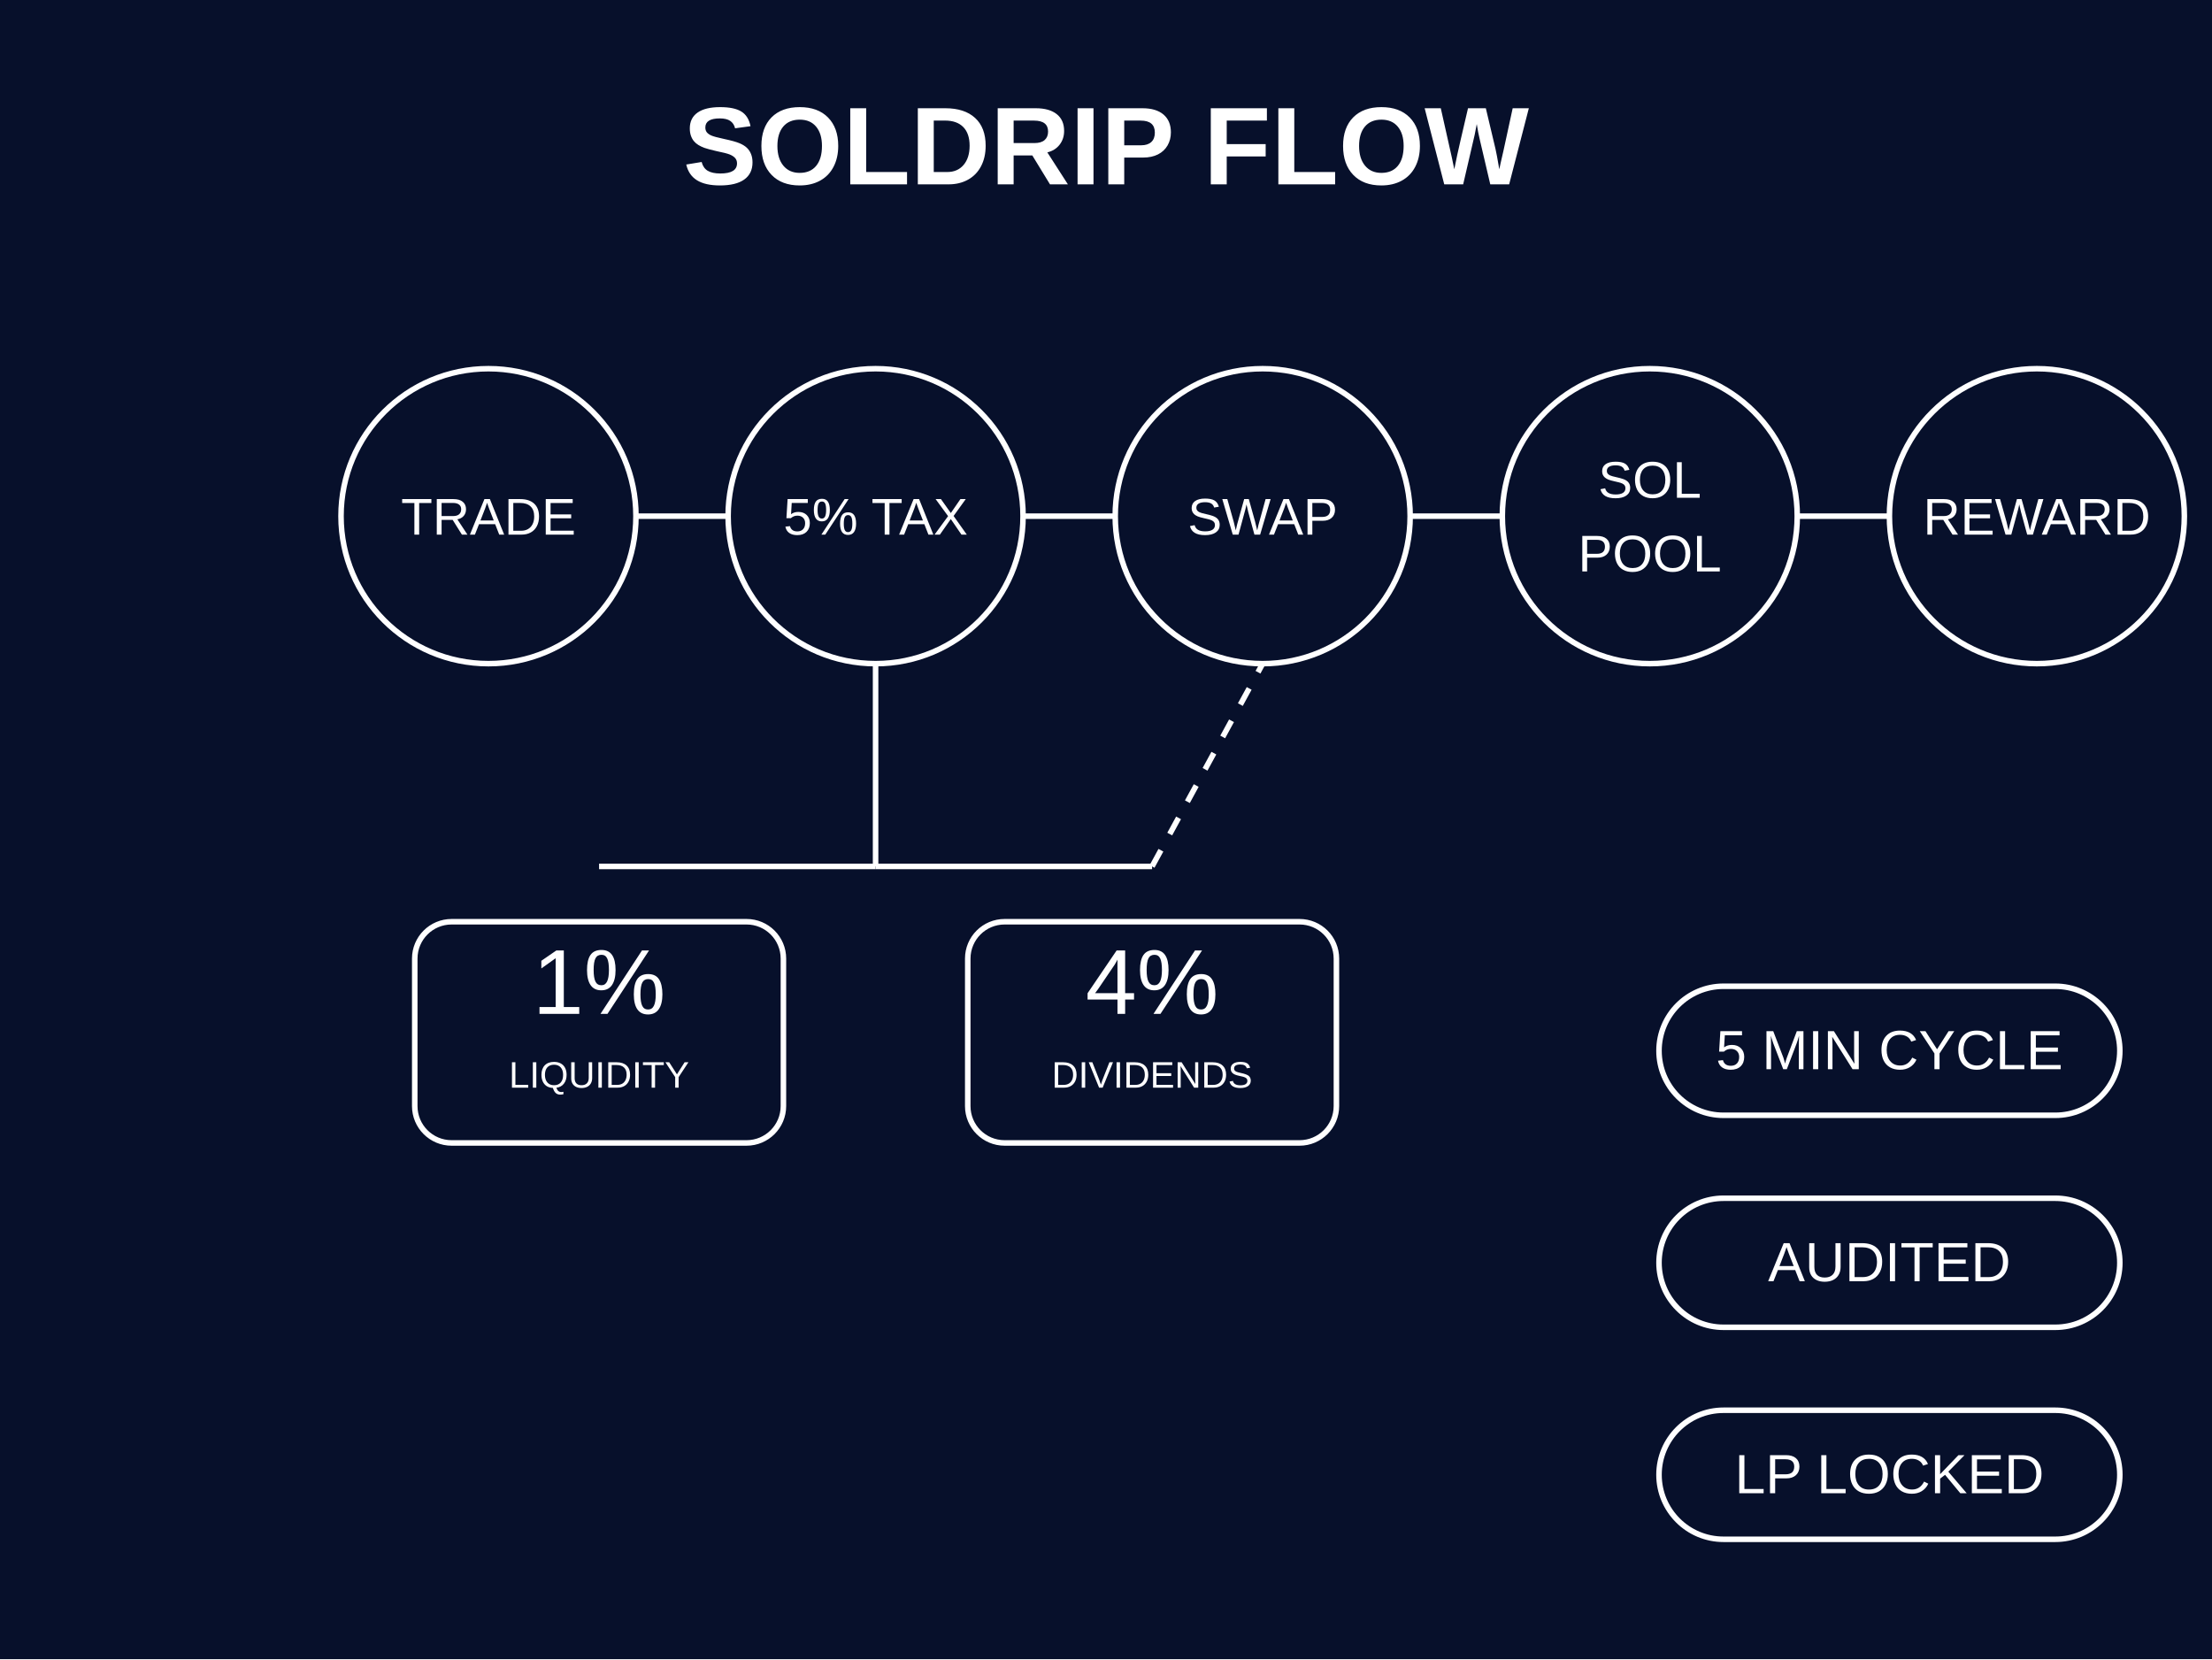
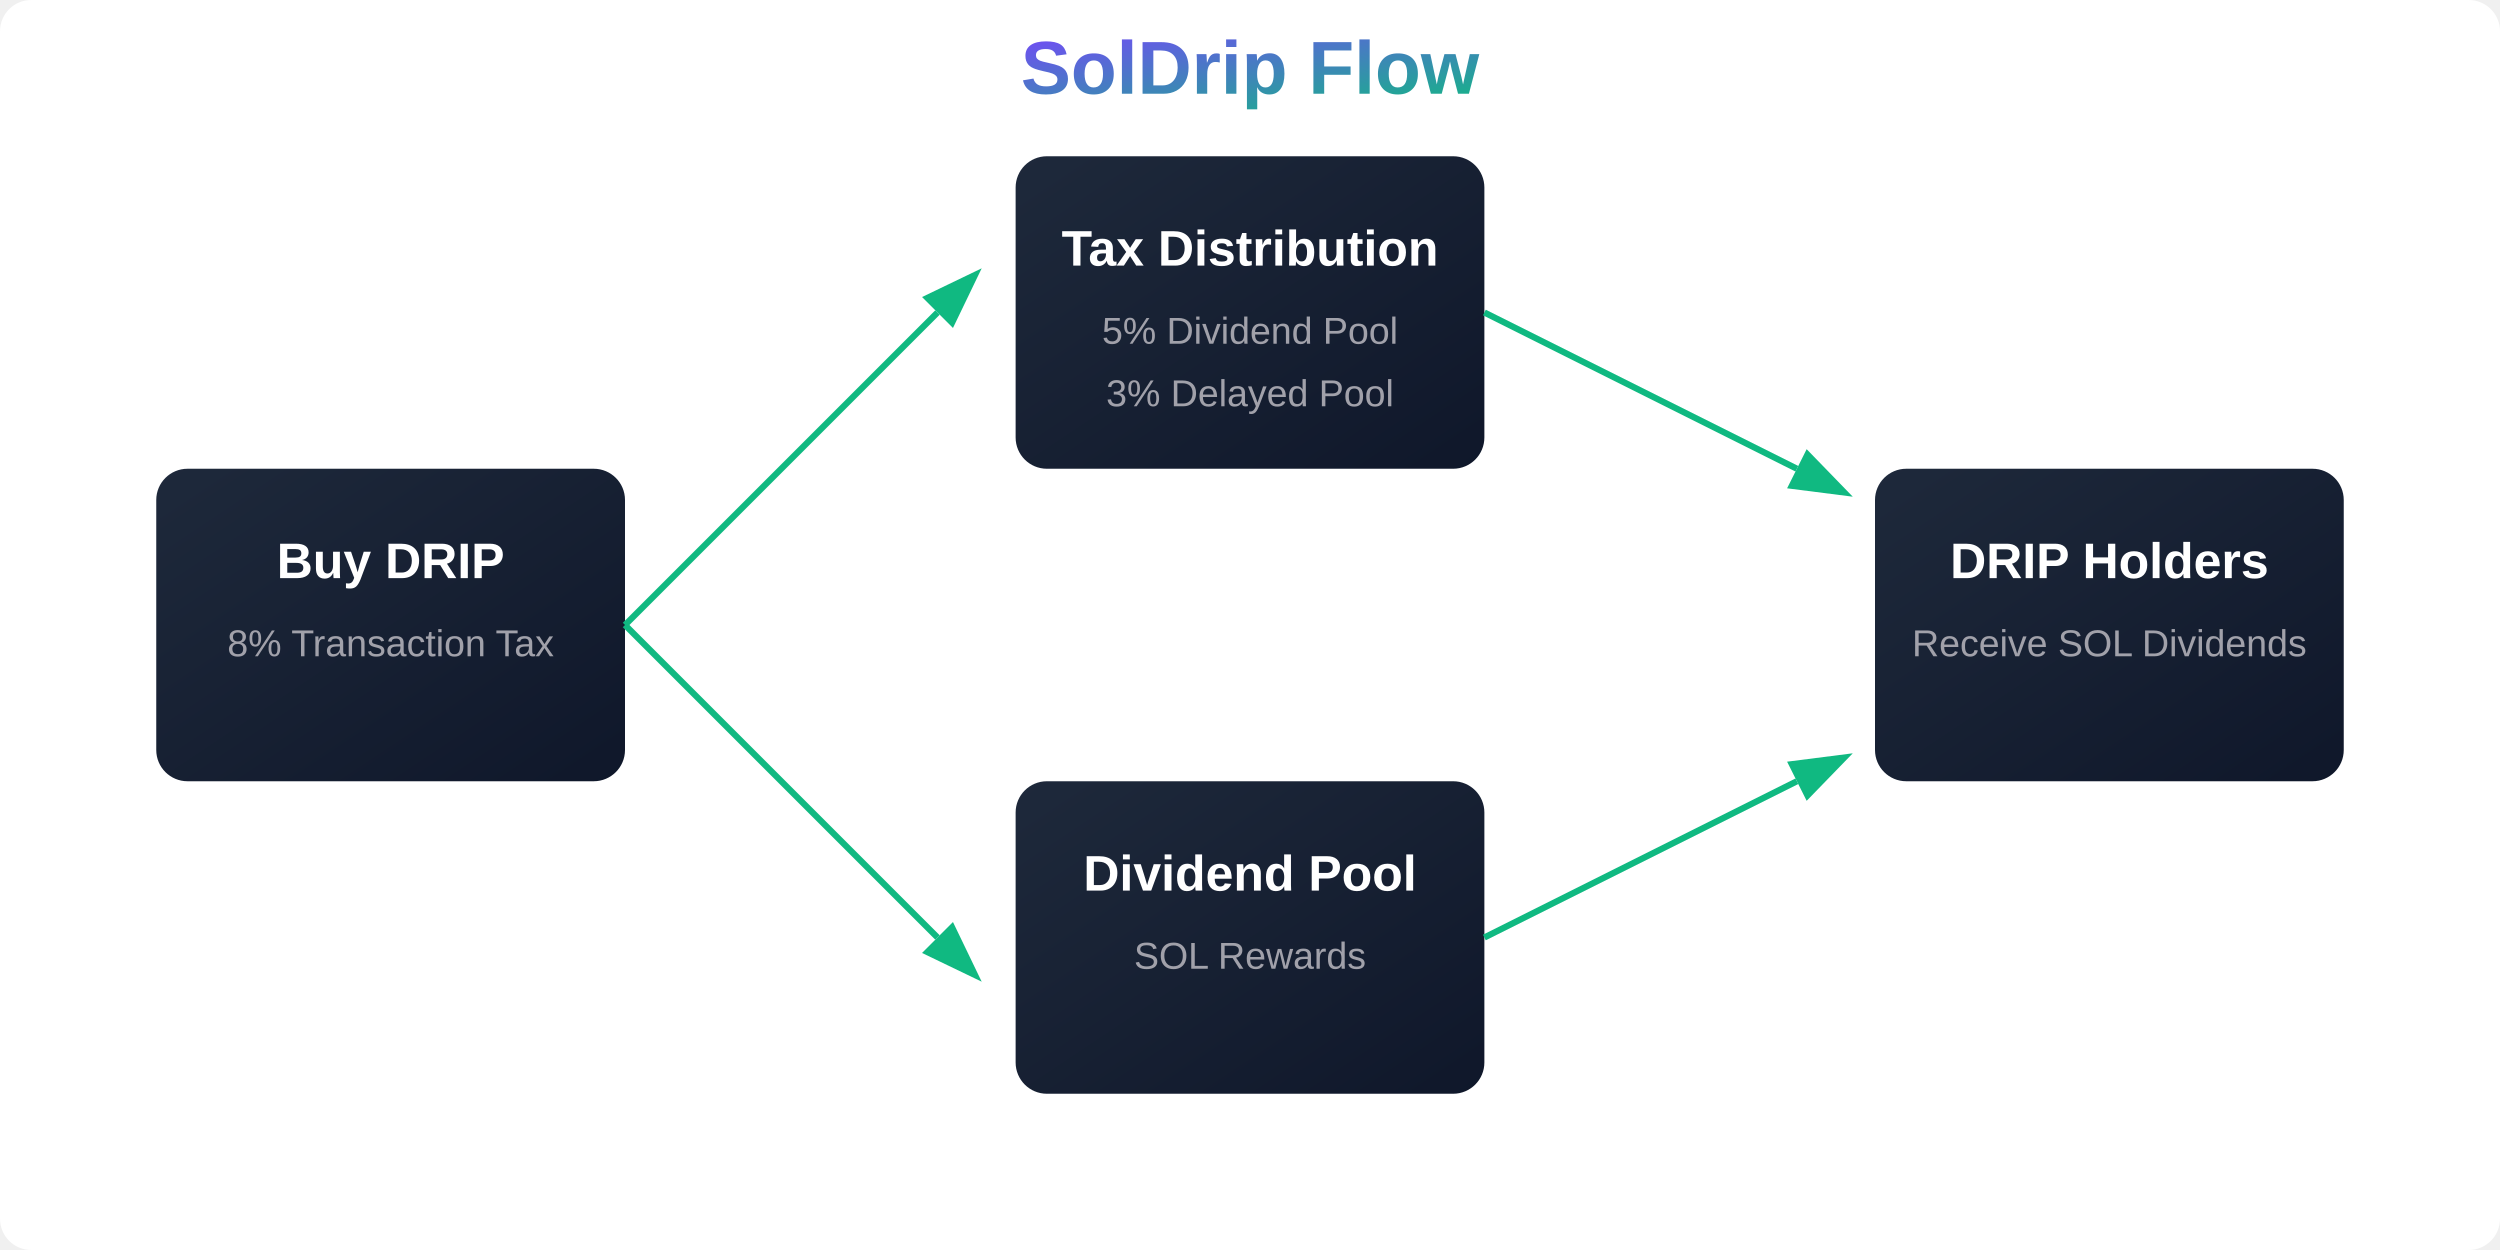
- <svg xmlns="http://www.w3.org/2000/svg" width="1200" height="900" viewBox="0 0 1200 900">
-   <rect width="1200" height="900" fill="#07102B" />
-   <text x="600" y="100" font-family="Arial" font-size="60" font-weight="bold" text-anchor="middle" fill="#FFFFFF">SOLDRIP FLOW</text>
-   <circle cx="265" cy="280" r="80" fill="#07102B" stroke="#FFFFFF" stroke-width="3" />
-   <text x="265" y="290" font-family="Arial" font-size="28" text-anchor="middle" fill="#FFFFFF">TRADE</text>
-   <circle cx="475" cy="280" r="80" fill="#07102B" stroke="#FFFFFF" stroke-width="3" />
-   <text x="475" y="290" font-family="Arial" font-size="28" text-anchor="middle" fill="#FFFFFF">5% TAX</text>
-   <circle cx="685" cy="280" r="80" fill="#07102B" stroke="#FFFFFF" stroke-width="3" />
-   <text x="685" y="290" font-family="Arial" font-size="28" text-anchor="middle" fill="#FFFFFF">SWAP</text>
-   <circle cx="895" cy="280" r="80" fill="#07102B" stroke="#FFFFFF" stroke-width="3" />
-   <text x="895" y="270" font-family="Arial" font-size="28" text-anchor="middle" fill="#FFFFFF">SOL</text>
-   <text x="895" y="310" font-family="Arial" font-size="28" text-anchor="middle" fill="#FFFFFF">POOL</text>
-   <circle cx="1105" cy="280" r="80" fill="#07102B" stroke="#FFFFFF" stroke-width="3" />
-   <text x="1105" y="290" font-family="Arial" font-size="28" text-anchor="middle" fill="#FFFFFF">REWARD</text>
-   <line x1="345" y1="280" x2="395" y2="280" stroke="#FFFFFF" stroke-width="3" />
-   <line x1="555" y1="280" x2="605" y2="280" stroke="#FFFFFF" stroke-width="3" />
-   <line x1="765" y1="280" x2="815" y2="280" stroke="#FFFFFF" stroke-width="3" />
-   <line x1="975" y1="280" x2="1025" y2="280" stroke="#FFFFFF" stroke-width="3" />
-   <line x1="475" y1="360" x2="475" y2="470" stroke="#FFFFFF" stroke-width="3" />
-   <line x1="475" y1="470" x2="625" y2="470" stroke="#FFFFFF" stroke-width="3" />
-   <line x1="325" y1="470" x2="475" y2="470" stroke="#FFFFFF" stroke-width="3" />
-   <line x1="625" y1="470" x2="685" y2="360" stroke="#FFFFFF" stroke-width="3" stroke-dasharray="10,10" />
-   <rect x="225" y="500" width="200" height="120" rx="20" fill="#07102B" stroke="#FFFFFF" stroke-width="3" />
-   <text x="325" y="550" font-family="Arial" font-size="50" text-anchor="middle" fill="#FFFFFF">1%</text>
-   <text x="325" y="590" font-family="Arial" font-size="20" text-anchor="middle" fill="#FFFFFF">LIQUIDITY</text>
-   <rect x="525" y="500" width="200" height="120" rx="20" fill="#07102B" stroke="#FFFFFF" stroke-width="3" />
-   <text x="625" y="550" font-family="Arial" font-size="50" text-anchor="middle" fill="#FFFFFF">4%</text>
-   <text x="625" y="590" font-family="Arial" font-size="20" text-anchor="middle" fill="#FFFFFF">DIVIDENDS</text>
-   <rect x="900" y="535" width="250" height="70" rx="35" fill="#07102B" stroke="#FFFFFF" stroke-width="3" />
-   <text x="1025" y="580" font-family="Arial" font-size="30" text-anchor="middle" fill="#FFFFFF">5 MIN CYCLE</text>
-   <rect x="900" y="650" width="250" height="70" rx="35" fill="#07102B" stroke="#FFFFFF" stroke-width="3" />
-   <text x="1025" y="695" font-family="Arial" font-size="30" text-anchor="middle" fill="#FFFFFF">AUDITED</text>
-   <rect x="900" y="765" width="250" height="70" rx="35" fill="#07102B" stroke="#FFFFFF" stroke-width="3" />
-   <text x="1025" y="810" font-family="Arial" font-size="30" text-anchor="middle" fill="#FFFFFF">LP LOCKED</text>
+ <svg xmlns="http://www.w3.org/2000/svg" width="800" height="400" viewBox="0 0 800 400">
+   <defs>
+     <linearGradient id="boxGradient" x1="0%" y1="0%" x2="100%" y2="100%">
+       <stop offset="0%" style="stop-color:#1E293B;stop-opacity:1" />
+       <stop offset="100%" style="stop-color:#0F172A;stop-opacity:1" />
+     </linearGradient>
+     <linearGradient id="accentGradient" x1="0%" y1="0%" x2="100%" y2="100%">
+       <stop offset="0%" style="stop-color:#6F4FF2;stop-opacity:1" />
+       <stop offset="100%" style="stop-color:#10B981;stop-opacity:1" />
+     </linearGradient>
+     <marker id="arrowhead" markerWidth="10" markerHeight="7" refX="0" refY="3.5" orient="auto">
+       <polygon points="0 0, 10 3.5, 0 7" fill="#10B981" />
+     </marker>
+   </defs>
+   <rect width="800" height="400" rx="10" ry="10" fill="white" />
+   <rect x="50" y="150" width="150" height="100" rx="10" ry="10" fill="url(#boxGradient)" />
+   <text x="125" y="185" font-family="Arial, sans-serif" font-size="16" font-weight="bold" text-anchor="middle" fill="white">Buy DRIP</text>
+   <text x="125" y="210" font-family="Arial, sans-serif" font-size="12" text-anchor="middle" fill="#A1A1AA">8% Transaction Tax</text>
+   <rect x="325" y="50" width="150" height="100" rx="10" ry="10" fill="url(#boxGradient)" />
+   <text x="400" y="85" font-family="Arial, sans-serif" font-size="16" font-weight="bold" text-anchor="middle" fill="white">Tax Distribution</text>
+   <text x="400" y="110" font-family="Arial, sans-serif" font-size="12" text-anchor="middle" fill="#A1A1AA">5% Dividend Pool</text>
+   <text x="400" y="130" font-family="Arial, sans-serif" font-size="12" text-anchor="middle" fill="#A1A1AA">3% Delayed Pool</text>
+   <rect x="325" y="250" width="150" height="100" rx="10" ry="10" fill="url(#boxGradient)" />
+   <text x="400" y="285" font-family="Arial, sans-serif" font-size="16" font-weight="bold" text-anchor="middle" fill="white">Dividend Pool</text>
+   <text x="400" y="310" font-family="Arial, sans-serif" font-size="12" text-anchor="middle" fill="#A1A1AA">SOL Rewards</text>
+   <rect x="600" y="150" width="150" height="100" rx="10" ry="10" fill="url(#boxGradient)" />
+   <text x="675" y="185" font-family="Arial, sans-serif" font-size="16" font-weight="bold" text-anchor="middle" fill="white">DRIP Holders</text>
+   <text x="675" y="210" font-family="Arial, sans-serif" font-size="12" text-anchor="middle" fill="#A1A1AA">Receive SOL Dividends</text>
+   <line x1="200" y1="200" x2="300" y2="100" stroke="#10B981" stroke-width="2" marker-end="url(#arrowhead)" />
+   <line x1="200" y1="200" x2="300" y2="300" stroke="#10B981" stroke-width="2" marker-end="url(#arrowhead)" />
+   <line x1="475" y1="100" x2="575" y2="150" stroke="#10B981" stroke-width="2" marker-end="url(#arrowhead)" />
+   <line x1="475" y1="300" x2="575" y2="250" stroke="#10B981" stroke-width="2" marker-end="url(#arrowhead)" />
+   <text x="400" y="30" font-family="Arial, sans-serif" font-size="24" font-weight="bold" text-anchor="middle" fill="url(#accentGradient)">SolDrip Flow</text>
</svg>
